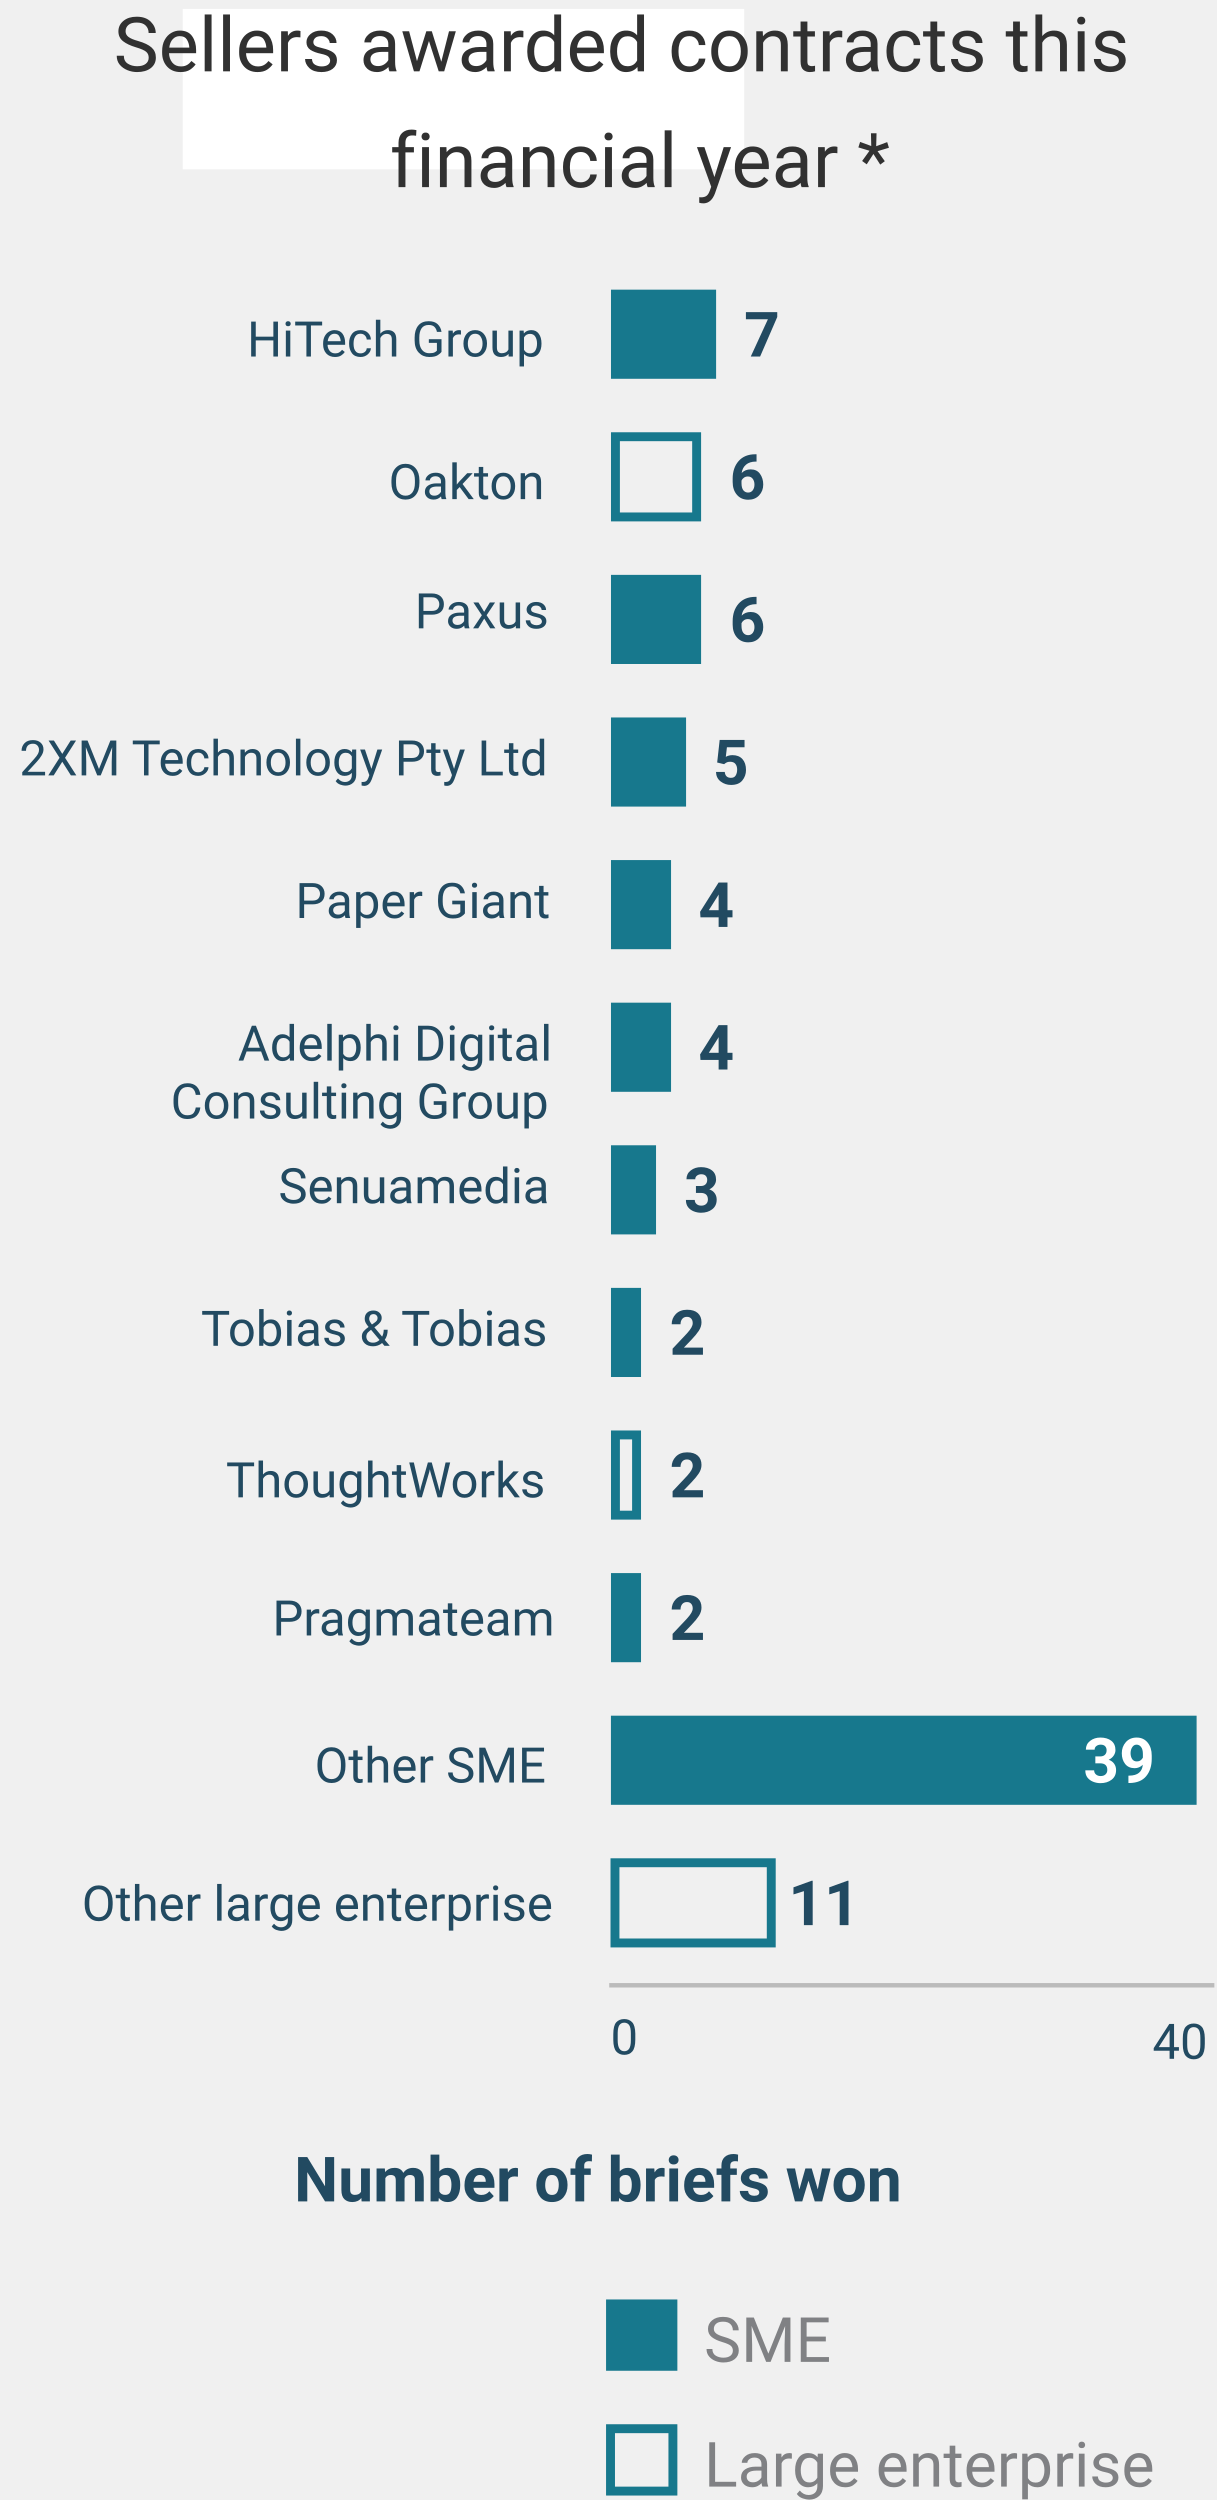
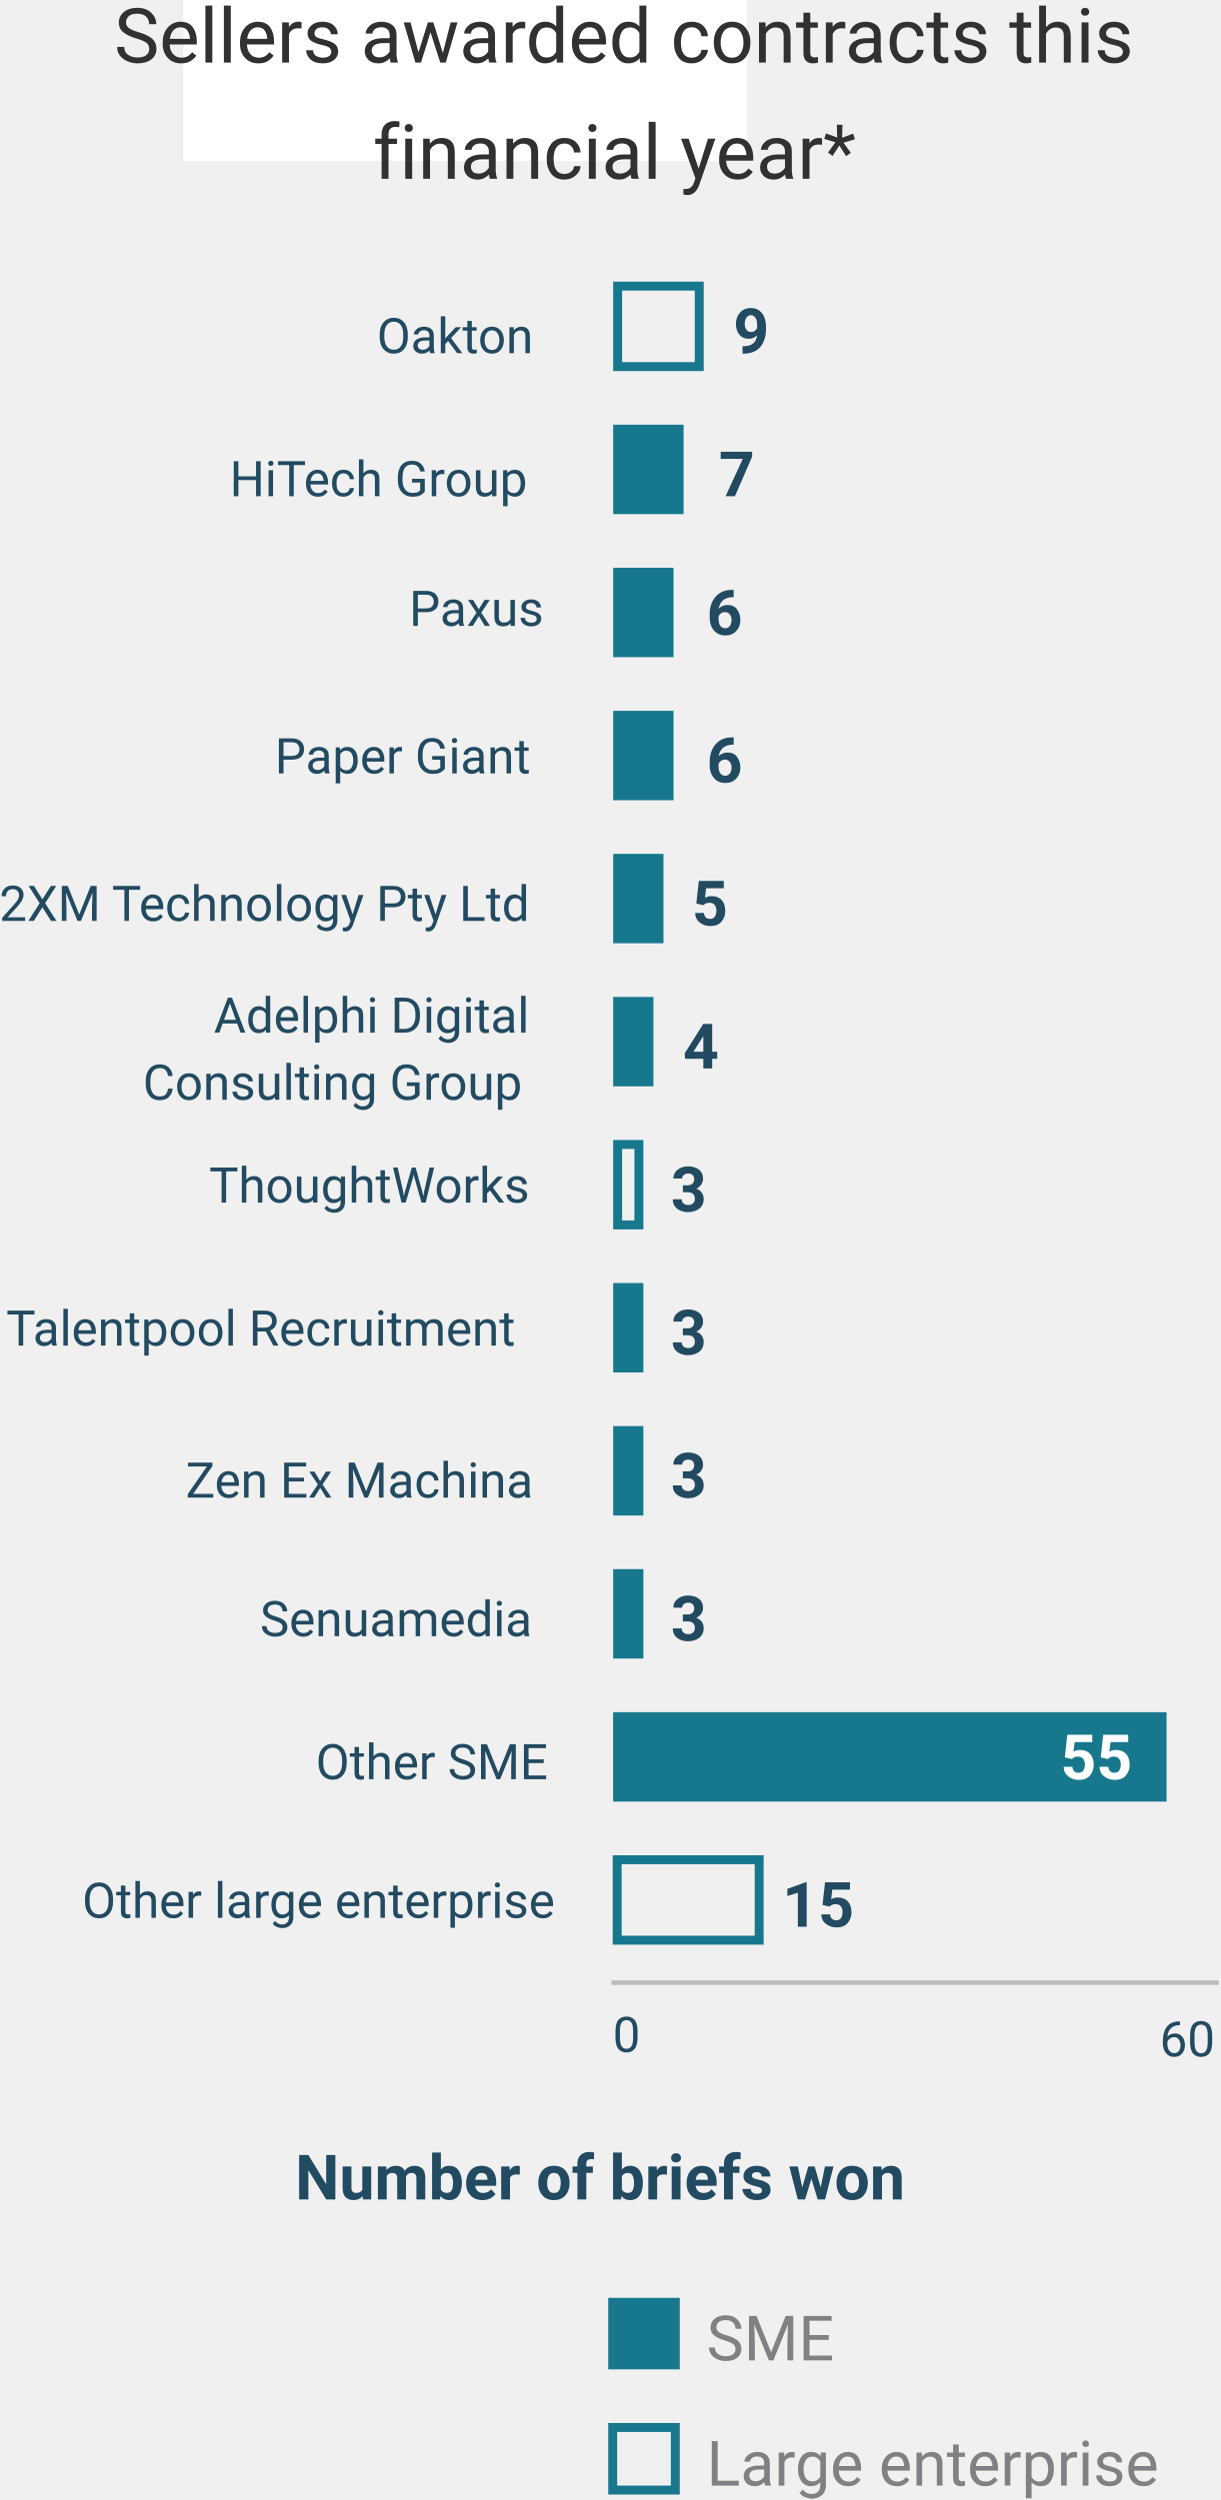
- <svg xmlns="http://www.w3.org/2000/svg" font-family="-apple-system, BlinkMacSystemFont, &quot;Segoe UI&quot;, Roboto, Helvetica, Arial, sans-serif, &quot;Apple Color Emoji&quot;, &quot;Segoe UI Emoji&quot;, &quot;Segoe UI Symbol&quot;" width="273px" height="561px" viewBox="0 0 273 561" version="1.1" style="background: #FFFFFF;">
+ <svg xmlns="http://www.w3.org/2000/svg" font-family="-apple-system, BlinkMacSystemFont, &quot;Segoe UI&quot;, Roboto, Helvetica, Arial, sans-serif, &quot;Apple Color Emoji&quot;, &quot;Segoe UI Emoji&quot;, &quot;Segoe UI Symbol&quot;" width="273px" height="559px" viewBox="0 0 273 559" version="1.1">
  <defs />
-   <g id="Symbols" stroke="none" stroke-width="1" fill="none" fill-rule="evenodd">
-     <g id="767-sellers-awarded-contracts-this-financial-year">
-       <g>
-         <text id="HiTech-Group" font-size="11" font-weight="normal" fill="#224A61">
-           <tspan x="55.452" y="80">HiTech Group</tspan>
-         </text>
-         <text id="Oakton" font-size="11" font-weight="normal" fill="#224A61">
-           <tspan x="87.201" y="112">Oakton</tspan>
-         </text>
-         <text id="Paxus" font-size="11" font-weight="normal" fill="#224A61">
-           <tspan x="93.077" y="141">Paxus</tspan>
-         </text>
-         <text id="2XM-Technology-Pty-L" font-size="11" font-weight="normal" fill="#224A61">
-           <tspan x="4.335" y="174">2XM Technology Pty Ltd</tspan>
-         </text>
-         <text id="Paper-Giant" font-size="11" font-weight="normal" fill="#224A61">
-           <tspan x="66.307" y="206">Paper Giant</tspan>
-         </text>
-         <text id="Adelphi-Digital-Cons" font-size="11" font-weight="normal" fill="#224A61">
-           <tspan x="53.379" y="238">Adelphi Digital </tspan>
-           <tspan x="38.302" y="251">Consulting Group</tspan>
-         </text>
-         <text id="Tobias-&amp;-Tobias" font-size="11" font-weight="normal" fill="#224A61">
-           <tspan x="45.107" y="302">Tobias &amp; Tobias</tspan>
-         </text>
-         <text id="Senuamedia" font-size="11" font-weight="normal" fill="#224A61">
-           <tspan x="62.478" y="270">Senuamedia</tspan>
-         </text>
-         <text id="Number-of-briefs-won-Copy" font-size="14" font-weight="bold" fill="#224A61">
-           <tspan x="66" y="494">Number of briefs won</tspan>
-         </text>
-         <text id="ThoughtWorks" font-size="11" font-weight="normal" fill="#224A61">
-           <tspan x="50.709" y="336">ThoughtWorks</tspan>
-         </text>
-         <text id="Other-SME" font-size="11" font-weight="normal" fill="#224A61">
-           <tspan x="70.599" y="400">Other SME</tspan>
-         </text>
-         <text id="Pragmateam" font-size="11" font-weight="normal" fill="#224A61">
-           <tspan x="61.14" y="367">Pragmateam</tspan>
-         </text>
-         <text id="Other-large-enterpri" font-size="11" font-weight="normal" fill="#224A61">
-           <tspan x="18.365" y="431">Other large enterprise</tspan>
-         </text>
-         <g id="Group-18" transform="translate(137, 65)">
-           <rect id="Rectangle-10-Copy-16" fill="#17788D" x="0.105" y="0" width="23.589" height="20" />
-           <rect id="Rectangle-10-Copy-17" stroke="#17788D" stroke-width="2" x="1.105" y="33" width="18.219" height="18" />
-           <rect id="Rectangle-10-Copy-18" fill="#17788D" x="0.105" y="64" width="20.219" height="20" />
-           <rect id="Rectangle-10-Copy-19" fill="#17788D" x="0.105" y="96" width="16.849" height="20" />
-           <rect id="Rectangle-10-Copy-22" fill="#17788D" x="0.105" y="224" width="6.74" height="20" />
-           <rect id="Rectangle-10-Copy-23" fill="#17788D" x="0.105" y="192" width="10.11" height="20" />
-           <rect id="Rectangle-10-Copy-24" fill="#17788D" x="0.105" y="160" width="13.479" height="20" />
-           <rect id="Rectangle-10-Copy-25" fill="#17788D" x="0.105" y="128" width="13.479" height="20" />
-           <text id="7" font-size="14" font-weight="bold" fill="#224A61">
-             <tspan x="29.959" y="15">7</tspan>
+   <g id="Mocks" stroke="none" stroke-width="1" fill="none" fill-rule="evenodd">
+     <g id="Nov-monthly-report-less-than-767px" transform="translate(-24, -5250)">
+       <g id="767-sellers-awarded-contracts-this-financial-year" transform="translate(24, 5248)">
+         <g transform="translate(-19, 0)">
+           <text id="Oakton" font-size="11" font-weight="normal" fill="#224A61">
+             <tspan x="103.263" y="81">Oakton</tspan>
          </text>
-           <text id="6" font-size="14" font-weight="bold" fill="#224A61">
-             <tspan x="26.724" y="47">6</tspan>
+           <text id="HiTech-Group" font-size="11" font-weight="normal" fill="#224A61">
+             <tspan x="70.365" y="113">HiTech Group</tspan>
          </text>
-           <text id="6" font-size="14" font-weight="bold" fill="#224A61">
-             <tspan x="26.724" y="79">6</tspan>
+           <text id="Paxus" font-size="11" font-weight="normal" fill="#224A61">
+             <tspan x="110.498" y="142">Paxus</tspan>
          </text>
-           <text id="5" font-size="14" font-weight="bold" fill="#224A61">
-             <tspan x="22.95" y="111">5</tspan>
+           <text id="Paper-Giant" font-size="11" font-weight="normal" fill="#224A61">
+             <tspan x="80.457" y="175">Paper Giant</tspan>
          </text>
-           <text id="4-copy-5" font-size="14" font-weight="bold" fill="#224A61">
-             <tspan x="19.715" y="143">4</tspan>
+           <text id="2XM-Technology-Pty-L" font-size="11" font-weight="normal" fill="#224A61">
+             <tspan x="18.84" y="208">2XM Technology Pty Ltd</tspan>
          </text>
-           <text id="4" font-size="14" font-weight="bold" fill="#224A61">
-             <tspan x="19.715" y="175">4</tspan>
+           <text id="Adelphi-Digital-Cons" font-size="11" font-weight="normal" fill="#224A61">
+             <tspan x="66.82" y="233">Adelphi Digital </tspan>
+             <tspan x="50.948" y="248">Consulting Group</tspan>
          </text>
-           <text id="3-copy-2" font-size="14" font-weight="bold" fill="#224A61">
-             <tspan x="16.479" y="207">3</tspan>
+           <text id="Talentpool-Recruitme" font-size="11" font-weight="normal" fill="#224A61">
+             <tspan x="20.387" y="303">Talentpool Recruitment</tspan>
          </text>
-           <text id="2-copy-3" font-size="14" font-weight="bold" fill="#224A61">
-             <tspan x="13.244" y="239">2</tspan>
+           <text id="ThoughtWorks" font-size="11" font-weight="normal" fill="#224A61">
+             <tspan x="65.767" y="271">ThoughtWorks</tspan>
          </text>
-           <text id="40" font-size="11" font-weight="normal" fill="#224A61">
-             <tspan x="121.612" y="397">40</tspan>
+           <text id="Number-of-briefs-won-Copy" font-size="14" font-weight="bold" fill="#224A61">
+             <tspan x="85" y="494">Number of briefs won</tspan>
          </text>
-           <text id="0-copy" font-size="11" font-weight="normal" fill="#224A61">
-             <tspan x="0" y="396">0</tspan>
+           <text id="Zen-Ex-Machina" font-size="11" font-weight="normal" fill="#224A61">
+             <tspan x="60.514" y="337">Zen Ex Machina</tspan>
          </text>
-           <rect id="Rectangle-10-Copy-20" fill="#17788D" x="0.105" y="288" width="6.74" height="20" />
-           <rect id="Rectangle-10-Copy-26" stroke="#17788D" stroke-width="2" x="1" y="353" width="35.069" height="18" />
-           <rect id="Rectangle-10-Copy-21" stroke="#17788D" stroke-width="2" x="1.105" y="257" width="4.74" height="18" />
-           <rect id="Rectangle-10-Copy-27" fill="#17788D" x="0.092" y="320" width="131.425" height="20" />
-           <path d="M0.208,380.5 L135.002,380.5" id="Line-Copy" stroke="#BBBBBB" stroke-linecap="square" />
-           <text id="2-copy-4" font-size="14" font-weight="bold" fill="#224A61">
-             <tspan x="13.244" y="271">2</tspan>
+           <text id="Other-SME" font-size="11" font-weight="normal" fill="#224A61">
+             <tspan x="89.599" y="400">Other SME</tspan>
          </text>
-           <text id="39" font-size="14" font-weight="bold" fill="#FFFFFF">
-             <tspan x="106.107" y="335">39</tspan>
+           <text id="Senuamedia" font-size="11" font-weight="normal" fill="#224A61">
+             <tspan x="77.127" y="368">Senuamedia</tspan>
          </text>
-           <text id="2-copy-5" font-size="14" font-weight="bold" fill="#224A61">
-             <tspan x="13.244" y="303">2</tspan>
+           <text id="Other-large-enterpri" font-size="11" font-weight="normal" fill="#224A61">
+             <tspan x="37.365" y="431">Other large enterprise</tspan>
          </text>
-           <text id="11" font-size="14" font-weight="bold" fill="#224A61">
-             <tspan x="39.899" y="367">11</tspan>
+           <g id="Group-18" transform="translate(156, 65)">
+             <rect id="Rectangle-10-Copy-16" stroke="#17788D" stroke-width="2" x="1.105" y="1" width="18.25" height="18" />
+             <rect id="Rectangle-10-Copy-17" fill="#17788D" x="0.105" y="32" width="15.75" height="20" />
+             <rect id="Rectangle-10-Copy-18" fill="#17788D" x="0.105" y="64" width="13.5" height="20" />
+             <rect id="Rectangle-10-Copy-19" fill="#17788D" x="0.105" y="96" width="13.5" height="20" />
+             <rect id="Rectangle-10-Copy-22" fill="#17788D" x="0.105" y="224" width="6.75" height="20" />
+             <rect id="Rectangle-10-Copy-23" stroke="#17788D" stroke-width="2" x="1.105" y="193" width="4.75" height="18" />
+             <rect id="Rectangle-10-Copy-24" fill="#17788D" x="0.11" y="160" width="9" height="20" />
+             <rect id="Rectangle-10-Copy-25" fill="#17788D" x="0.105" y="128" width="11.25" height="20" />
+             <text id="9" font-size="14" font-weight="bold" fill="#224A61">
+               <tspan x="26.959" y="16">9</tspan>
+             </text>
+             <text id="7" font-size="14" font-weight="bold" fill="#224A61">
+               <tspan x="23.724" y="48">7</tspan>
+             </text>
+             <text id="6" font-size="14" font-weight="bold" fill="#224A61">
+               <tspan x="21" y="79">6</tspan>
+             </text>
+             <text id="6" font-size="14" font-weight="bold" fill="#224A61">
+               <tspan x="21" y="112">6</tspan>
+             </text>
+             <text id="5" font-size="14" font-weight="bold" fill="#224A61">
+               <tspan x="17.715" y="144">5</tspan>
+             </text>
+             <text id="4" font-size="14" font-weight="bold" fill="#224A61">
+               <tspan x="15.715" y="176">4</tspan>
+             </text>
+             <text id="3" font-size="14" font-weight="bold" fill="#224A61">
+               <tspan x="13" y="208">3</tspan>
+             </text>
+             <text id="3" font-size="14" font-weight="bold" fill="#224A61">
+               <tspan x="13" y="240">3</tspan>
+             </text>
+             <text id="60" font-size="11" font-weight="normal" fill="#224A61">
+               <tspan x="122.296" y="397">60</tspan>
+             </text>
+             <text id="0-copy" font-size="11" font-weight="normal" fill="#224A61">
+               <tspan x="0" y="396">0</tspan>
+             </text>
+             <rect id="Rectangle-10-Copy-20" fill="#17788D" x="0.105" y="288" width="6.75" height="20" />
+             <rect id="Rectangle-10-Copy-26" stroke="#17788D" stroke-width="2" x="1" y="353" width="31.75" height="18" />
+             <rect id="Rectangle-10-Copy-21" fill="#17788D" x="0.105" y="256" width="6.75" height="20" />
+             <rect id="Rectangle-10-Copy-27" fill="#17788D" x="0.092" y="320" width="123.75" height="20" />
+             <path d="M0.208,380.5 L135.002,380.5" id="Line-Copy" stroke="#BBBBBB" stroke-linecap="square" />
+             <text id="3" font-size="14" font-weight="bold" fill="#224A61">
+               <tspan x="13" y="272">3</tspan>
+             </text>
+             <text id="55" font-size="14" font-weight="bold" fill="#FFFFFF">
+               <tspan x="100.107" y="335">55</tspan>
+             </text>
+             <text id="3" font-size="14" font-weight="bold" fill="#224A61">
+               <tspan x="13" y="304">3</tspan>
+             </text>
+             <text id="15" font-size="14" font-weight="bold" fill="#224A61">
+               <tspan x="37.899" y="368">15</tspan>
+             </text>
+           </g>
+           <text id="SME" font-size="14" font-weight="normal" fill="#808184">
+             <tspan x="177" y="530">SME</tspan>
+           </text>
+           <text id="Large-enterprise" font-size="14" font-weight="normal" fill="#808184">
+             <tspan x="177" y="558">Large enterprise</tspan>
+           </text>
+           <rect id="Rectangle-3-Copy-11" fill="#17788D" x="155" y="516" width="16" height="16" />
+           <rect id="Rectangle-3-Copy-12" stroke="#17788D" stroke-width="2" x="156" y="545" width="14" height="14" />
+           <rect id="Rectangle-14" fill="#FFFFFF" x="60" y="2" width="126" height="36" />
+           <text id="Sellers-awarded-cont" font-size="17" font-weight="normal" line-spacing="26" fill="#313131">
+             <tspan x="44.525" y="16">Sellers awarded contracts this </tspan>
+             <tspan x="102.406" y="42">financial year*</tspan>
          </text>
        </g>
-         <text id="SME" font-size="14" font-weight="normal" fill="#808184">
-           <tspan x="158" y="530">SME</tspan>
-         </text>
-         <text id="Large-enterprise" font-size="14" font-weight="normal" fill="#808184">
-           <tspan x="158" y="558">Large enterprise</tspan>
-         </text>
-         <rect id="Rectangle-3-Copy-11" fill="#17788D" x="136" y="516" width="16" height="16" />
-         <rect id="Rectangle-3-Copy-12" stroke="#17788D" stroke-width="2" x="137" y="545" width="14" height="14" />
-         <rect id="Rectangle-14" fill="#FFFFFF" x="41" y="2" width="126" height="36" />
-         <text id="Sellers-awarded-cont" font-size="17" font-weight="normal" line-spacing="26" fill="#313131">
-           <tspan x="25.525" y="16">Sellers awarded contracts this </tspan>
-           <tspan x="87.507" y="42">financial year *</tspan>
-         </text>
      </g>
    </g>
  </g>
</svg>
